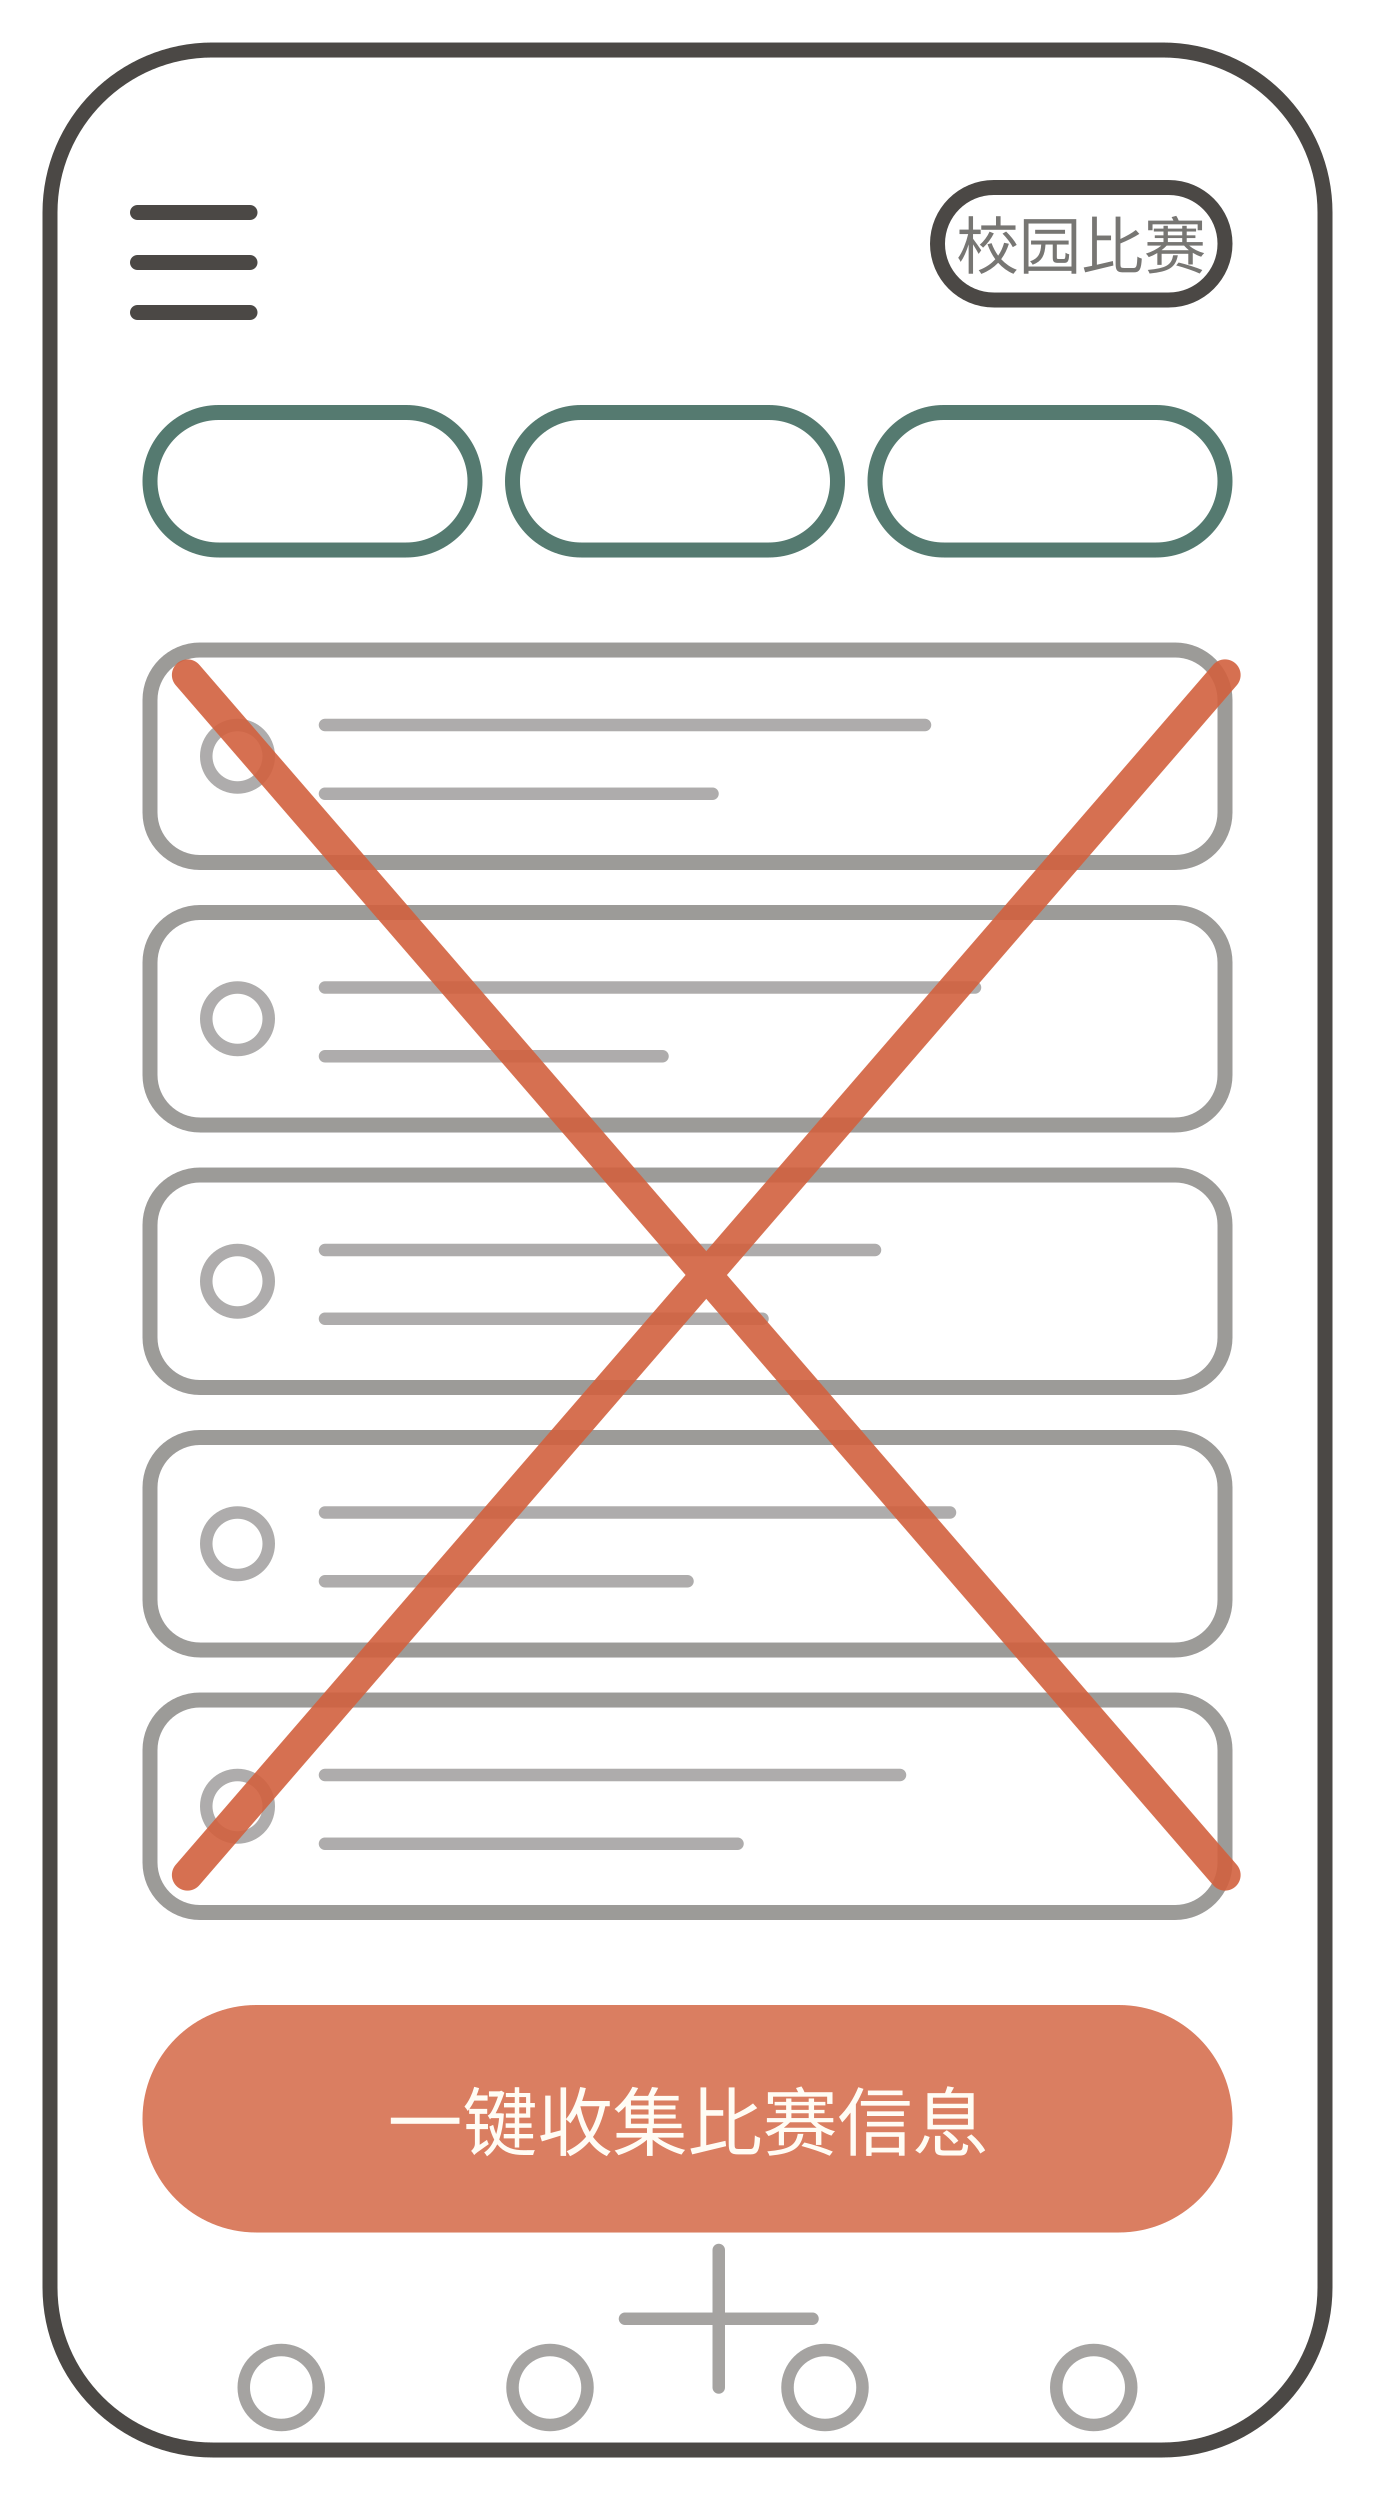
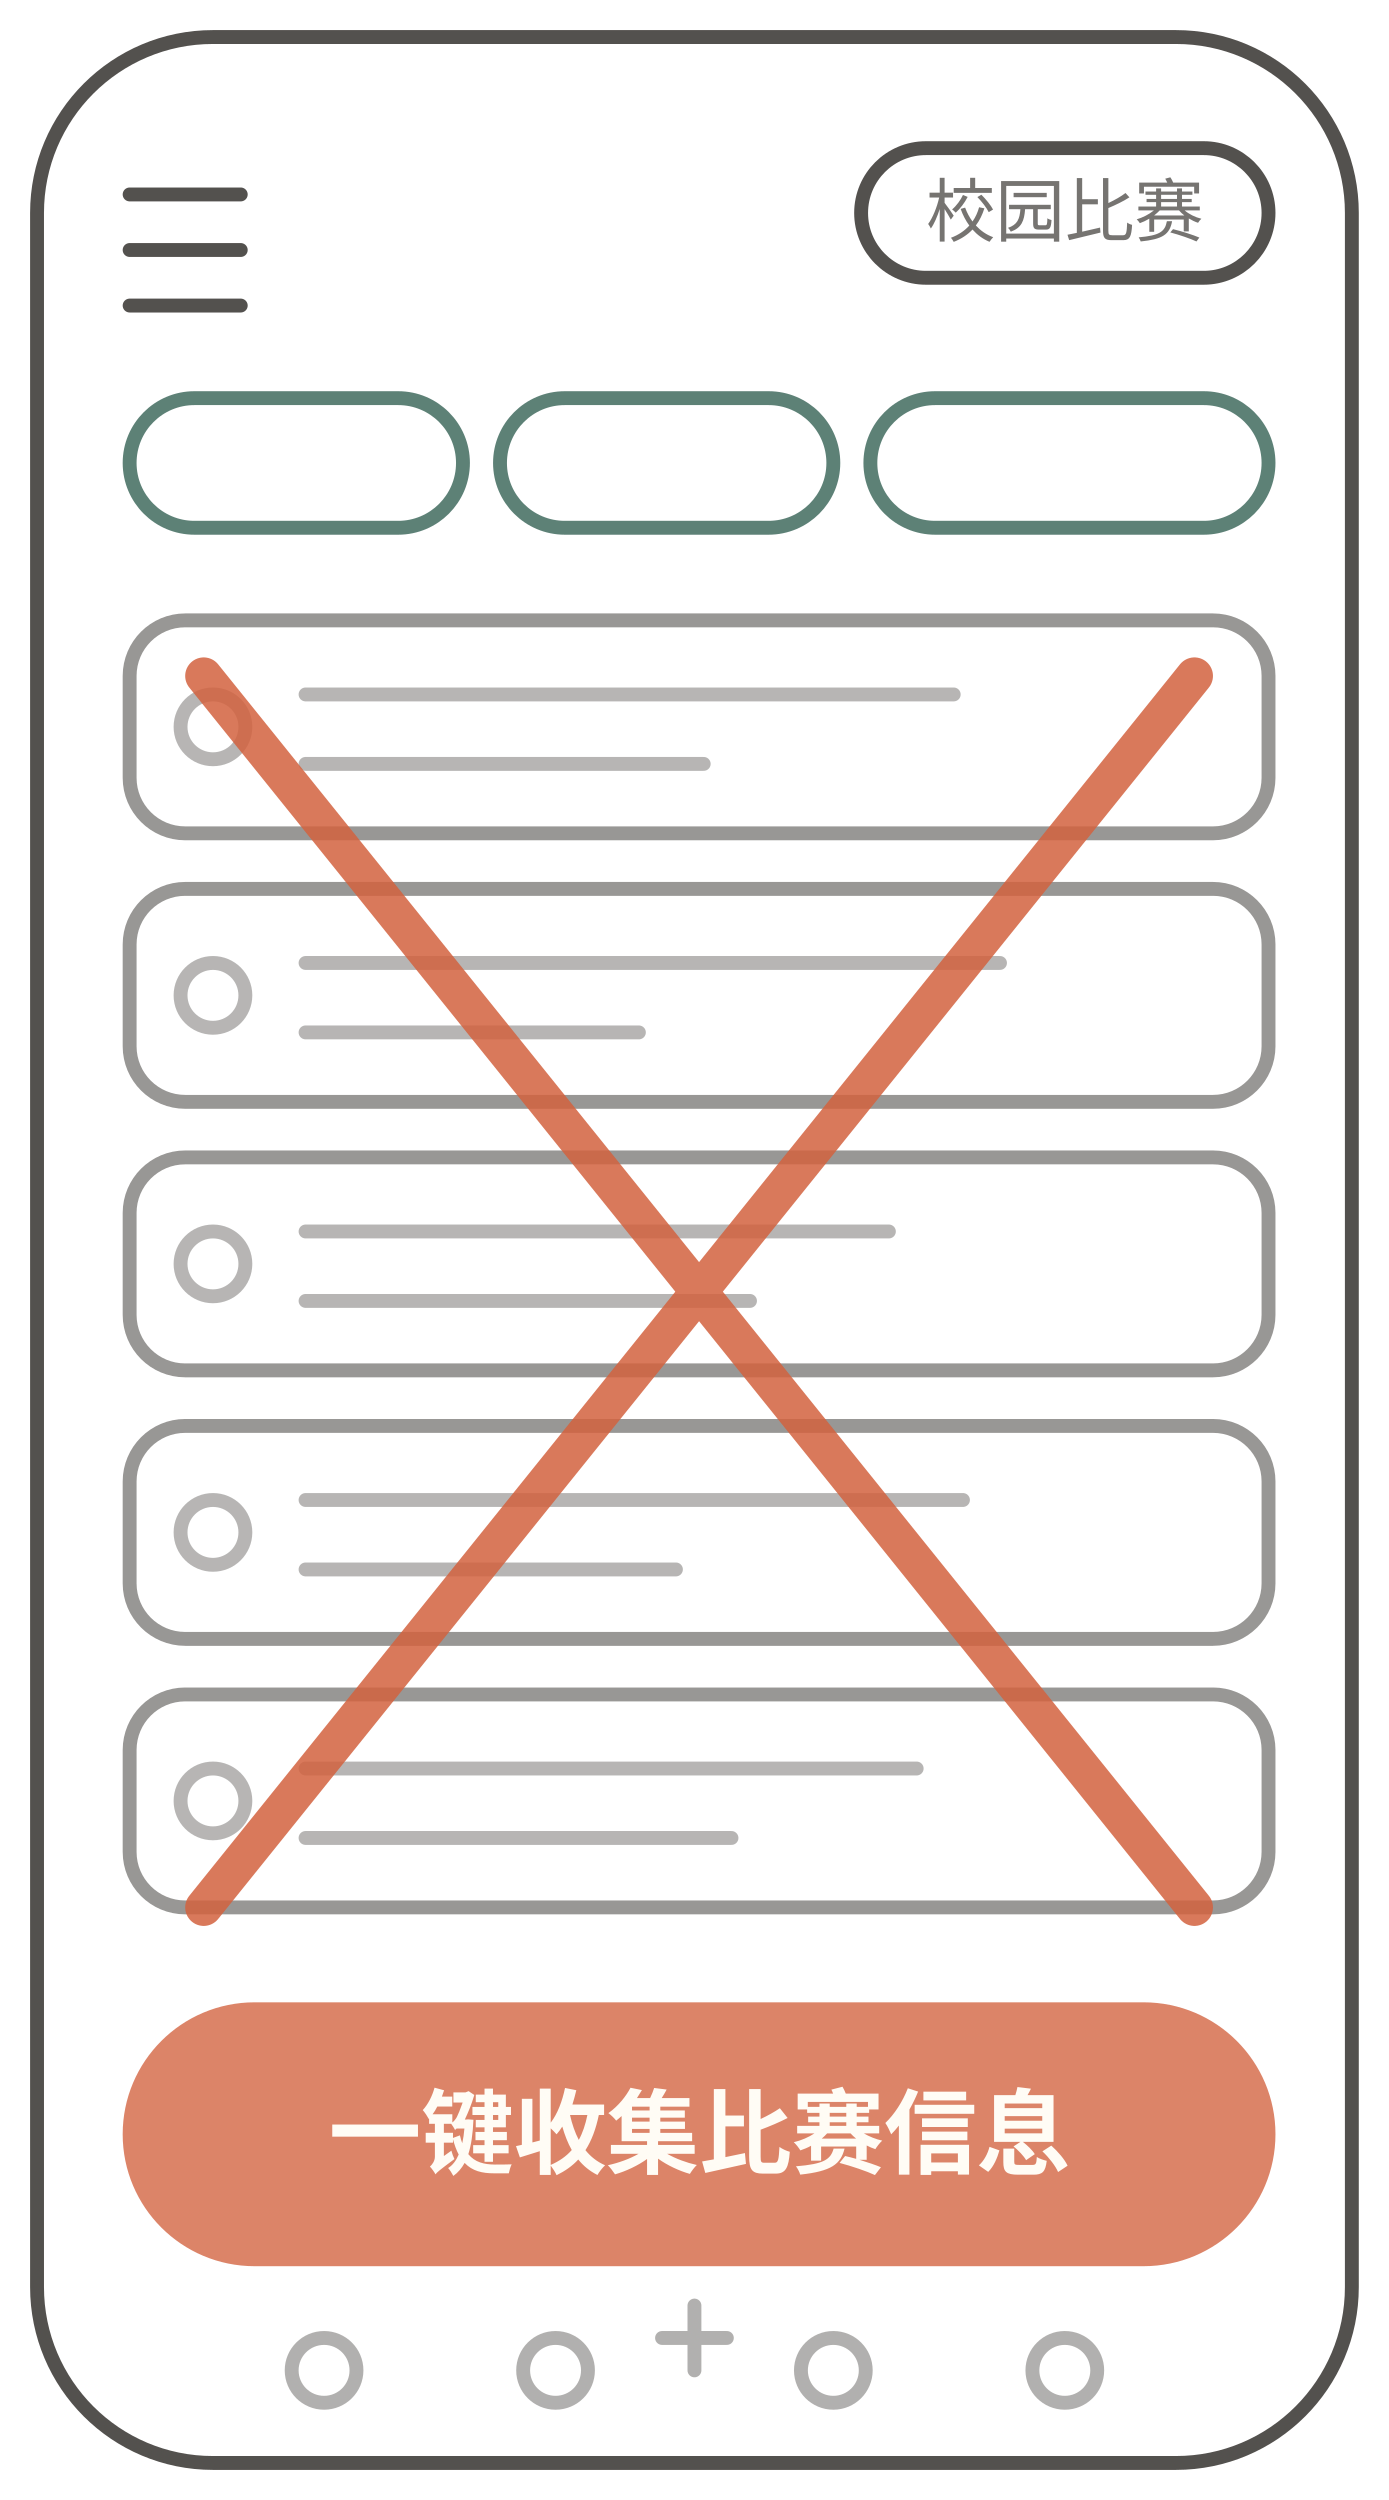
- <svg xmlns="http://www.w3.org/2000/svg" viewBox="0 0 220 400" width="220" height="400">
-   <g fill="none" stroke="#23201C" stroke-width="2.4" stroke-linecap="round" stroke-linejoin="round" opacity=".82">
-     <rect x="8" y="8" width="204" height="384" rx="26" />
-     <path d="M22 34h18M22 42h18M22 50h18" />
-     <rect x="150" y="30" width="46" height="18" rx="9" />
-     <text x="173" y="43" font-family="Noto Sans SC, sans-serif" font-size="10" fill="#23201C" stroke="none" text-anchor="middle" opacity=".75">校园比赛</text>
+ <svg xmlns="http://www.w3.org/2000/svg" viewBox="0 0 300 540" width="300" height="540" role="img" aria-label="第一版线框图：首页是一个比赛信息聚合列表，底部是「一键收集比赛信息」">
+   <g fill="none" stroke="#23201C" stroke-width="3" stroke-linecap="round" stroke-linejoin="round" opacity=".78">
+     <rect x="8" y="8" width="284" height="524" rx="38" />
+     <path d="M28 42h24M28 54h24M28 66h24" />
+     <rect x="186" y="32" width="88" height="28" rx="14" />
+     <text x="230" y="51" font-family="Noto Sans SC, sans-serif" font-size="15" fill="#23201C" stroke="none" text-anchor="middle" opacity=".8">校园比赛</text>
    <g stroke="#2F5D50">
-       <rect x="24" y="66" width="52" height="22" rx="11" />
-       <rect x="82" y="66" width="52" height="22" rx="11" />
-       <rect x="140" y="66" width="56" height="22" rx="11" />
+       <rect x="28" y="86" width="72" height="28" rx="14" />
+       <rect x="108" y="86" width="72" height="28" rx="14" />
+       <rect x="188" y="86" width="86" height="28" rx="14" />
    </g>
-     <g opacity=".55">
-       <rect x="24" y="104" width="172" height="34" rx="8" />
-       <rect x="24" y="146" width="172" height="34" rx="8" />
-       <rect x="24" y="188" width="172" height="34" rx="8" />
-       <rect x="24" y="230" width="172" height="34" rx="8" />
-       <rect x="24" y="272" width="172" height="34" rx="8" />
+     <g opacity=".6">
+       <rect x="28" y="134" width="246" height="46" rx="12" />
+       <rect x="28" y="192" width="246" height="46" rx="12" />
+       <rect x="28" y="250" width="246" height="46" rx="12" />
+       <rect x="28" y="308" width="246" height="46" rx="12" />
+       <rect x="28" y="366" width="246" height="46" rx="12" />
    </g>
-     <g stroke-width="2" opacity=".45">
-       <circle cx="38" cy="121" r="5" />
-       <circle cx="38" cy="163" r="5" />
-       <circle cx="38" cy="205" r="5" />
-       <circle cx="38" cy="247" r="5" />
-       <circle cx="38" cy="289" r="5" />
-       <path d="M52 116h96M52 127h62M52 158h104M52 169h54M52 200h88M52 211h70M52 242h100M52 253h58M52 284h92M52 295h66" />
+     <g stroke-width="3" opacity=".42">
+       <circle cx="46" cy="157" r="7" />
+       <circle cx="46" cy="215" r="7" />
+       <circle cx="46" cy="273" r="7" />
+       <circle cx="46" cy="331" r="7" />
+       <circle cx="46" cy="389" r="7" />
+       <path d="M66 150h140M66 165h86M66 208h150M66 223h72M66 266h126M66 281h96M66 324h142M66 339h80M66 382h132M66 397h92" />
    </g>
-     <rect x="24" y="322" width="172" height="34" rx="17" fill="#D2613E" stroke="#D2613E" />
-     <text x="110" y="344" font-family="Noto Sans SC, sans-serif" font-size="12" fill="#FFFBF2" stroke="none" text-anchor="middle">一键收集比赛信息</text>
-     <g stroke-width="2" opacity=".5">
-       <path d="M115 360v22M100 371h30" />
-       <circle cx="45" cy="382" r="6" />
-       <circle cx="88" cy="382" r="6" />
-       <circle cx="132" cy="382" r="6" />
-       <circle cx="175" cy="382" r="6" />
+     <rect x="28" y="434" width="246" height="54" rx="27" fill="#D2613E" stroke="#D2613E" />
+     <text x="151" y="468" font-family="Noto Sans SC, sans-serif" font-size="20" fill="#FFFBF2" stroke="none" text-anchor="middle" font-weight="600">一键收集比赛信息</text>
+     <g stroke-width="3" opacity=".45">
+       <path d="M150 498v14M143 505h14" />
+       <circle cx="70" cy="512" r="7" />
+       <circle cx="120" cy="512" r="7" />
+       <circle cx="180" cy="512" r="7" />
+       <circle cx="230" cy="512" r="7" />
    </g>
  </g>
-   <g stroke="#D2613E" stroke-width="5" stroke-linecap="round" opacity=".9">
-     <path d="M30 108 L196 300" />
-     <path d="M196 108 L30 300" />
+   <g stroke="#D2613E" stroke-width="8" stroke-linecap="round" opacity=".85">
+     <path d="M44 146 L258 412" />
+     <path d="M258 146 L44 412" />
  </g>
</svg>
